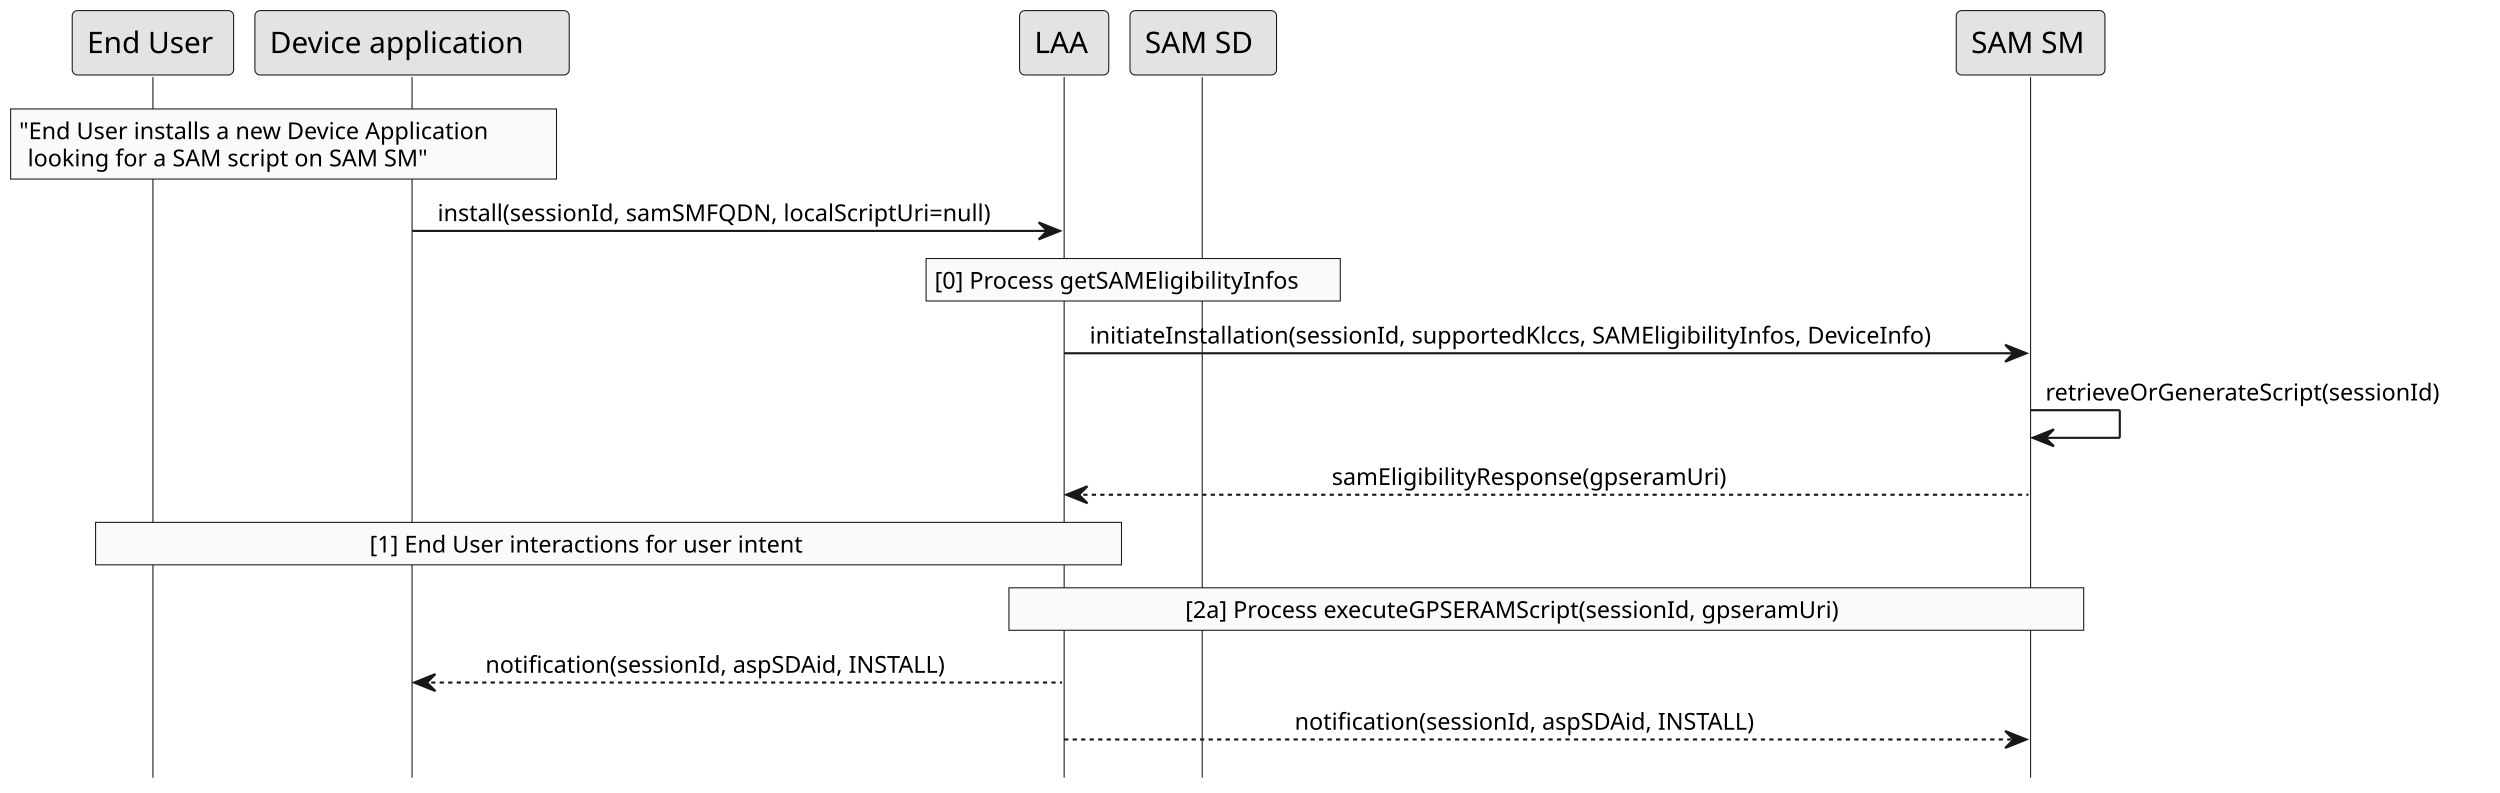
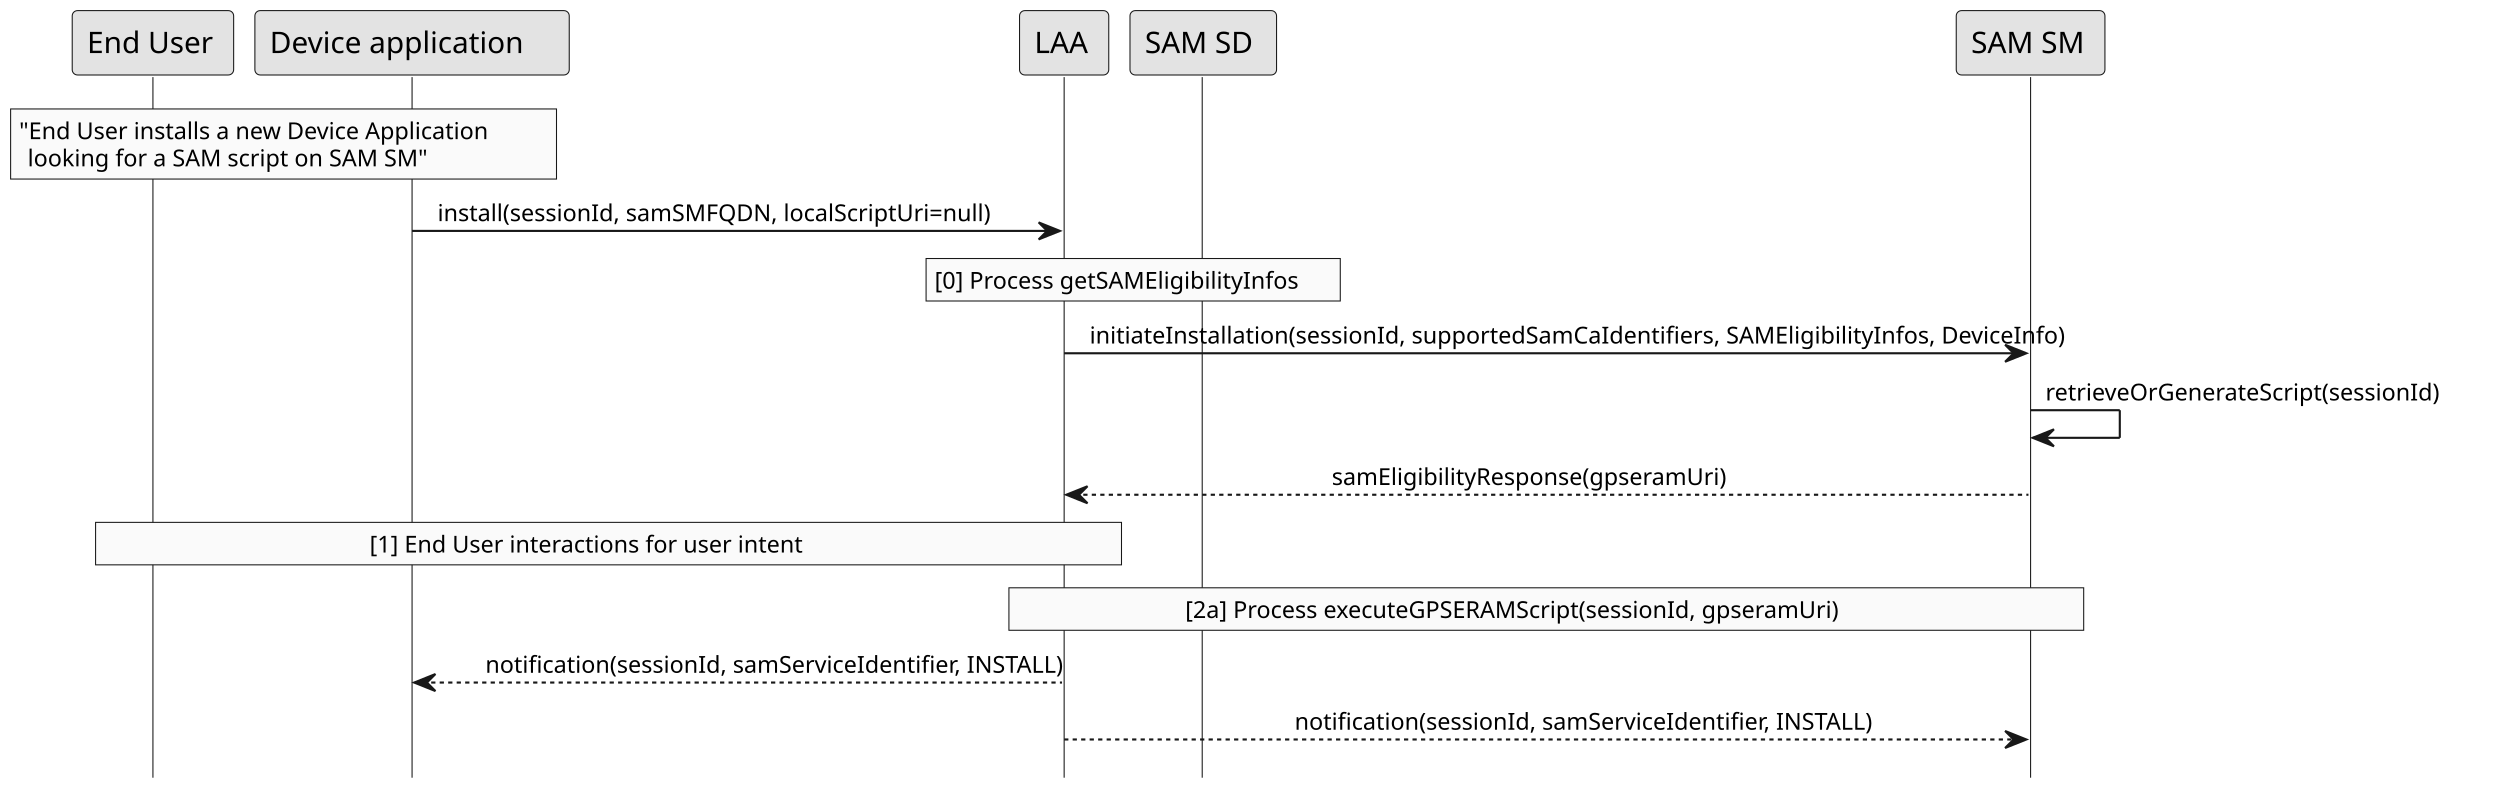
<svg xmlns="http://www.w3.org/2000/svg" contentStyleType="text/css" height="373px" preserveAspectRatio="none" style="width:1177px;height:373px;background:#FFFFFF;" version="1.1" viewBox="0 0 1177 373" width="1177px" zoomAndPan="magnify">
  <defs />
  <g>
    <line style="stroke:#181818;stroke-width:0.5;" x1="72" x2="72" y1="36.297" y2="366.148" />
    <line style="stroke:#181818;stroke-width:0.5;" x1="194" x2="194" y1="36.297" y2="366.148" />
    <line style="stroke:#181818;stroke-width:0.5;" x1="501" x2="501" y1="36.297" y2="366.148" />
    <line style="stroke:#181818;stroke-width:0.5;" x1="566" x2="566" y1="36.297" y2="366.148" />
    <line style="stroke:#181818;stroke-width:0.5;" x1="956" x2="956" y1="36.297" y2="366.148" />
    <rect fill="#E3E3E3" height="30.297" rx="2.5" ry="2.5" style="stroke:#181818;stroke-width:0.5;" width="76" x="34" y="5" />
    <text fill="#000000" font-family="sans-serif" font-size="14" lengthAdjust="spacing" textLength="62" x="41" y="24.995">End User</text>
    <rect fill="#E3E3E3" height="30.297" rx="2.5" ry="2.5" style="stroke:#181818;stroke-width:0.5;" width="148" x="120" y="5" />
    <text fill="#000000" font-family="sans-serif" font-size="14" lengthAdjust="spacing" textLength="134" x="127" y="24.995">Device application</text>
    <rect fill="#E3E3E3" height="30.297" rx="2.5" ry="2.5" style="stroke:#181818;stroke-width:0.5;" width="42" x="480" y="5" />
    <text fill="#000000" font-family="sans-serif" font-size="14" lengthAdjust="spacing" textLength="28" x="487" y="24.995">LAA</text>
    <rect fill="#E3E3E3" height="30.297" rx="2.5" ry="2.5" style="stroke:#181818;stroke-width:0.5;" width="69" x="532" y="5" />
    <text fill="#000000" font-family="sans-serif" font-size="14" lengthAdjust="spacing" textLength="55" x="539" y="24.995">SAM SD</text>
    <rect fill="#E3E3E3" height="30.297" rx="2.5" ry="2.5" style="stroke:#181818;stroke-width:0.5;" width="70" x="921" y="5" />
    <text fill="#000000" font-family="sans-serif" font-size="14" lengthAdjust="spacing" textLength="56" x="928" y="24.995">SAM SM</text>
    <rect fill="#FAFAFA" height="33" style="stroke:#181818;stroke-width:0.5;" width="257" x="5" y="51.297" />
    <text fill="#000000" font-family="sans-serif" font-size="11" lengthAdjust="spacing" textLength="249" x="9" y="65.507">"End User installs a new Device Application</text>
    <text fill="#000000" font-family="sans-serif" font-size="11" lengthAdjust="spacing" textLength="206" x="13" y="78.312">looking for a SAM script on SAM SM"</text>
    <polygon fill="#181818" points="489,104.711,499,108.711,489,112.711,493,108.711" style="stroke:#181818;stroke-width:1.0;" />
    <line style="stroke:#181818;stroke-width:1.0;" x1="194" x2="495" y1="108.711" y2="108.711" />
    <text fill="#000000" font-family="sans-serif" font-size="11" lengthAdjust="spacing" textLength="283" x="206" y="104.117">install(sessionId, samSMFQDN, localScriptUri=null)</text>
    <rect fill="#FAFAFA" height="20" style="stroke:#181818;stroke-width:0.5;" width="195" x="436" y="121.711" />
    <text fill="#000000" font-family="sans-serif" font-size="11" lengthAdjust="spacing" textLength="187" x="440" y="135.921">[0] Process getSAMEligibilityInfos</text>
    <polygon fill="#181818" points="944,162.32,954,166.32,944,170.32,948,166.32" style="stroke:#181818;stroke-width:1.0;" />
    <line style="stroke:#181818;stroke-width:1.0;" x1="501" x2="950" y1="166.32" y2="166.32" />
-     <text fill="#000000" font-family="sans-serif" font-size="11" lengthAdjust="spacing" textLength="431" x="513" y="161.726">initiateInstallation(sessionId, supportedKlccs, SAMEligibilityInfos, DeviceInfo)</text>
+     <text fill="#000000" font-family="sans-serif" font-size="11" lengthAdjust="spacing" textLength="431" x="513" y="161.726">initiateInstallation(sessionId, supportedSamCaIdentifiers, SAMEligibilityInfos, DeviceInfo)</text>
    <line style="stroke:#181818;stroke-width:1.0;" x1="956" x2="998" y1="193.125" y2="193.125" />
    <line style="stroke:#181818;stroke-width:1.0;" x1="998" x2="998" y1="193.125" y2="206.125" />
    <line style="stroke:#181818;stroke-width:1.0;" x1="957" x2="998" y1="206.125" y2="206.125" />
    <polygon fill="#181818" points="967,202.125,957,206.125,967,210.125,963,206.125" style="stroke:#181818;stroke-width:1.0;" />
    <text fill="#000000" font-family="sans-serif" font-size="11" lengthAdjust="spacing" textLength="207" x="963" y="188.531">retrieveOrGenerateScript(sessionId)</text>
    <polygon fill="#181818" points="512,228.93,502,232.93,512,236.93,508,232.93" style="stroke:#181818;stroke-width:1.0;" />
    <line style="stroke:#181818;stroke-width:1.0;stroke-dasharray:2.0,2.0;" x1="506" x2="955" y1="232.93" y2="232.93" />
    <text fill="#000000" font-family="sans-serif" font-size="11" lengthAdjust="spacing" textLength="203" x="627" y="228.335">samEligibilityResponse(gpseramUri)</text>
    <rect fill="#FAFAFA" height="20" style="stroke:#181818;stroke-width:0.5;" width="483" x="45" y="245.93" />
    <text fill="#000000" font-family="sans-serif" font-size="11" lengthAdjust="spacing" textLength="225" x="174" y="260.14">[1] End User interactions for user intent</text>
    <rect fill="#FAFAFA" height="20" style="stroke:#181818;stroke-width:0.5;" width="506" x="475" y="276.734" />
    <text fill="#000000" font-family="sans-serif" font-size="11" lengthAdjust="spacing" textLength="340" x="558" y="290.945">[2a] Process executeGPSERAMScript(sessionId, gpseramUri)</text>
    <polygon fill="#181818" points="205,317.344,195,321.344,205,325.344,201,321.344" style="stroke:#181818;stroke-width:1.0;" />
    <line style="stroke:#181818;stroke-width:1.0;stroke-dasharray:2.0,2.0;" x1="199" x2="500" y1="321.344" y2="321.344" />
-     <text fill="#000000" font-family="sans-serif" font-size="11" lengthAdjust="spacing" textLength="238" x="228.5" y="316.75">notification(sessionId, aspSDAid, INSTALL)</text>
+     <text fill="#000000" font-family="sans-serif" font-size="11" lengthAdjust="spacing" textLength="238" x="228.5" y="316.75">notification(sessionId, samServiceIdentifier, INSTALL)</text>
    <polygon fill="#181818" points="944,344.148,954,348.148,944,352.148,948,348.148" style="stroke:#181818;stroke-width:1.0;" />
    <line style="stroke:#181818;stroke-width:1.0;stroke-dasharray:2.0,2.0;" x1="501" x2="950" y1="348.148" y2="348.148" />
-     <text fill="#000000" font-family="sans-serif" font-size="11" lengthAdjust="spacing" textLength="238" x="609.5" y="343.554">notification(sessionId, aspSDAid, INSTALL)</text>
+     <text fill="#000000" font-family="sans-serif" font-size="11" lengthAdjust="spacing" textLength="238" x="609.5" y="343.554">notification(sessionId, samServiceIdentifier, INSTALL)</text>
  </g>
</svg>
